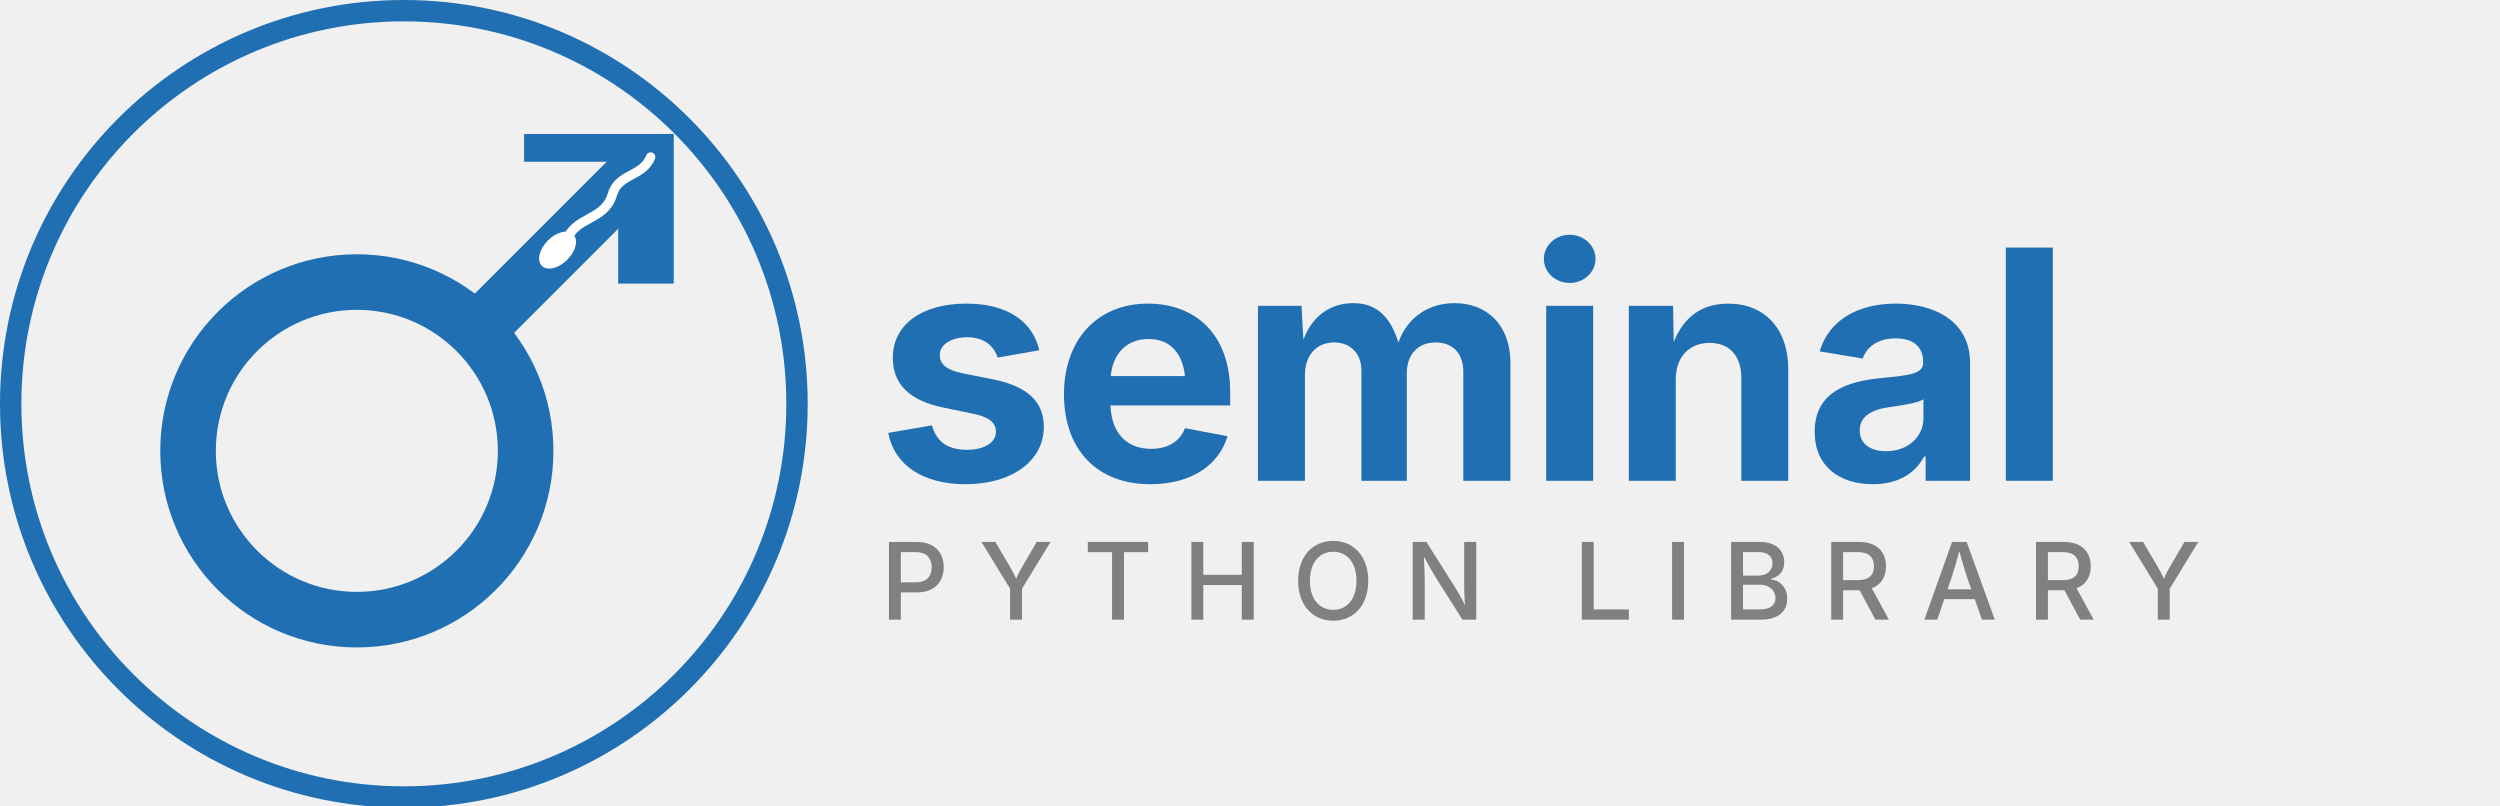
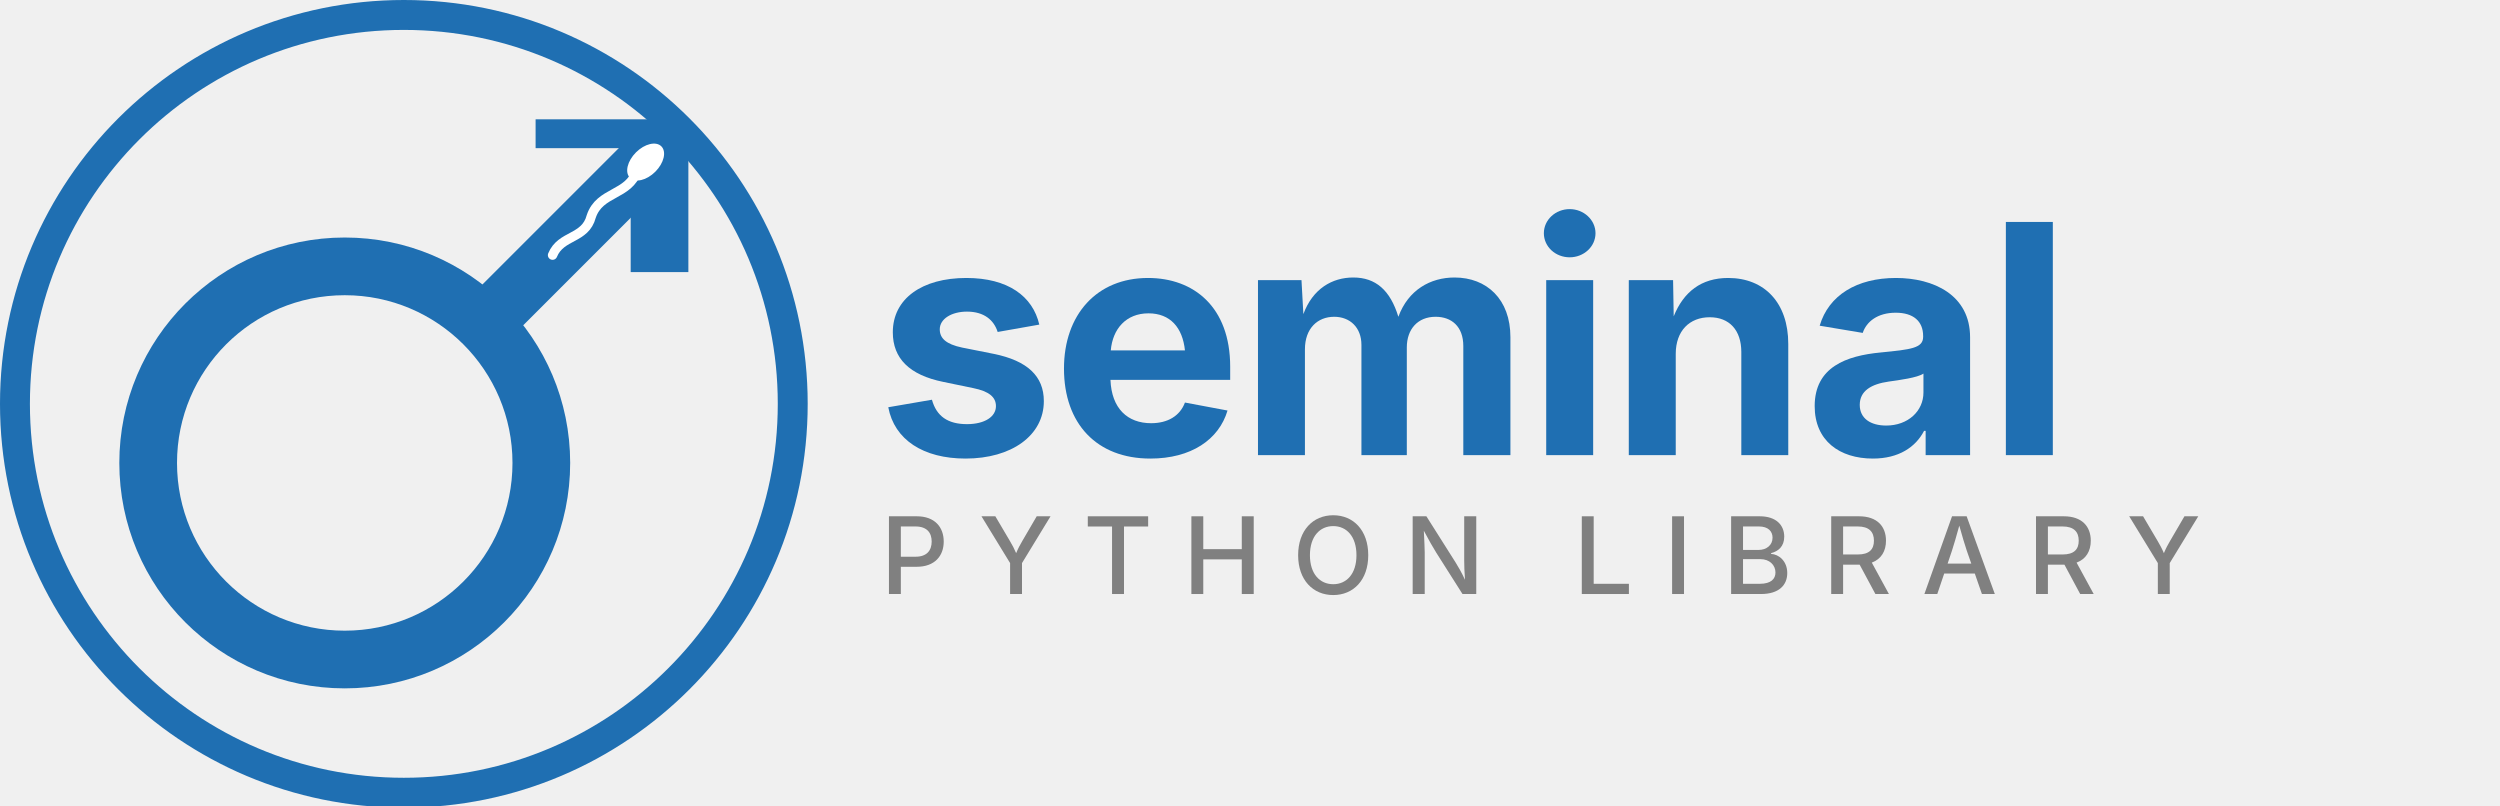
<svg xmlns="http://www.w3.org/2000/svg" viewBox="0 0 1170 377" width="1170" height="377" role="img" aria-label="seminal Python library">
-   <path fill="#1F6FB2" fill-rule="evenodd" d="M75.0,211.0 a92,92 0 1,0 184,0 a92,92 0 1,0 -184,0 M101.0,211.0 a66,66 0 1,1 132,0 a66,66 0 1,1 -132,0 Z" />
-   <path fill="#1F6FB2" d="M218.31,141.31 L293.12,66.50 L311.50,84.88 L236.69,159.69 Z" />
-   <path fill="#1F6FB2" d="M245.27,62.69 h70.04 v70.04 h-26.00 v-57.04 h-44.04 Z" />
-   <g transform="translate(264.9,113.1) rotate(135) scale(0.8)">
+   <path fill="#1F6FB2" fill-rule="evenodd" d="M55.842,216.658 a105.5,105.5 0 1,0 211.0,0 a105.5,105.5 0 1,0 -211.0,0 M82.842,216.658 a78.5,78.5 0 1,1 157.0,0 a78.5,78.5 0 1,1 -157.0,0 Z" />
+   <path fill="#1F6FB2" d="M224.16,134.75 L299.11,59.80 L318.20,78.89 L243.25,153.84 Z" />
+   <path fill="#1F6FB2" d="M250.66,55.84 h71.50 v71.50 h-27.00 v-58.00 h-44.50 Z" />
+   <g transform="translate(298.2,79.8) rotate(-45) scale(0.8)">
    <ellipse cx="7" cy="0" rx="13" ry="8" fill="#FFFFFF" />
    <path d="M0,0 C-14,7 -24,-7 -38,0 C-50,7 -58,-5 -70,0" fill="none" stroke="#FFFFFF" stroke-width="5.5" stroke-linecap="round" />
  </g>
-   <circle cx="189.0" cy="189.0" r="184.0" fill="none" stroke="#1F6FB2" stroke-width="10" />
+   <circle cx="189.0" cy="189.0" r="182.0" fill="none" stroke="#1F6FB2" stroke-width="14" />
  <g fill="#1F6FB2">
-     <path transform="translate(410.00,225.00) scale(0.073242,-0.073242)" d="M572 -22C865 -22 1072 125 1072 345C1072 504 968 603 752 647L551 687C445 709 407 748 407 804C407 871 483 917 581 917C690 917 753 863 777 787L1043 834C1001 1016 842 1132 577 1132C294 1132 107 1000 107 785C107 618 213 512 429 468L622 428C720 408 766 372 766 313C766 246 695 198 581 198C458 198 386 249 357 354L78 306C117 98 302 -22 572 -22Z" />
-     <path transform="translate(492.01,225.00) scale(0.073242,-0.073242)" d="M633 -22C893 -22 1071 99 1126 285L854 336C822 250 743 204 638 204C487 204 385 298 378 481H1143V565C1143 947 910 1132 618 1132C291 1132 81 898 81 553C81 200 291 -22 633 -22ZM380 669C392 807 478 906 621 906C760 906 839 815 854 669Z" />
-     <path transform="translate(579.36,225.00) scale(0.073242,-0.073242)" d="M128 0H428V676C428 810 509 884 615 884C717 884 789 814 789 705V0H1079V688C1079 805 1149 884 1263 884C1364 884 1440 823 1440 697V0H1741V754C1741 997 1589 1135 1384 1135C1230 1135 1088 1056 1025 884C973 1054 880 1135 737 1135C603 1135 478 1064 418 901L406 1118H128Z" />
-     <path transform="translate(714.25,225.00) scale(0.073242,-0.073242)" d="M128 0H428V1118H128ZM278 1264C368 1264 443 1332 443 1418C443 1503 368 1572 278 1572C187 1572 113 1503 113 1418C113 1332 187 1264 278 1264Z" />
-     <path transform="translate(752.90,225.00) scale(0.073242,-0.073242)" d="M428 647C428 795 517 881 645 881C771 881 847 798 847 659V0H1147V711C1147 973 995 1132 763 1132C591 1132 478 1043 415 887L411 1118H128V0H428Z" />
-     <path transform="translate(844.29,225.00) scale(0.073242,-0.073242)" d="M440 -22C605 -22 713 51 767 155H777V0H1061V753C1061 1024 827 1132 587 1132C337 1132 157 1021 100 827L375 781C399 853 470 910 586 910C698 910 761 856 761 761V756C761 683 682 675 490 656C270 635 68 563 68 313C68 92 227 -22 440 -22ZM525 189C426 189 356 234 356 321C356 411 430 454 541 470C607 479 726 495 763 521V400C763 282 665 189 525 189Z" />
-     <path transform="translate(929.37,225.00) scale(0.073242,-0.073242)" d="M428 1490H128V0H428Z" />
+     <path transform="translate(410.00,213.00) scale(0.073242,-0.073242)" d="M572 -22C865 -22 1072 125 1072 345C1072 504 968 603 752 647L551 687C445 709 407 748 407 804C407 871 483 917 581 917C690 917 753 863 777 787L1043 834C1001 1016 842 1132 577 1132C294 1132 107 1000 107 785C107 618 213 512 429 468L622 428C720 408 766 372 766 313C766 246 695 198 581 198C458 198 386 249 357 354L78 306C117 98 302 -22 572 -22Z" />
+     <path transform="translate(492.01,213.00) scale(0.073242,-0.073242)" d="M633 -22C893 -22 1071 99 1126 285L854 336C822 250 743 204 638 204C487 204 385 298 378 481H1143V565C1143 947 910 1132 618 1132C291 1132 81 898 81 553C81 200 291 -22 633 -22ZM380 669C392 807 478 906 621 906C760 906 839 815 854 669Z" />
+     <path transform="translate(579.36,213.00) scale(0.073242,-0.073242)" d="M128 0H428V676C428 810 509 884 615 884C717 884 789 814 789 705V0H1079V688C1079 805 1149 884 1263 884C1364 884 1440 823 1440 697V0H1741V754C1741 997 1589 1135 1384 1135C1230 1135 1088 1056 1025 884C973 1054 880 1135 737 1135C603 1135 478 1064 418 901L406 1118H128Z" />
+     <path transform="translate(714.25,213.00) scale(0.073242,-0.073242)" d="M128 0H428V1118H128ZM278 1264C368 1264 443 1332 443 1418C443 1503 368 1572 278 1572C187 1572 113 1503 113 1418C113 1332 187 1264 278 1264Z" />
+     <path transform="translate(752.90,213.00) scale(0.073242,-0.073242)" d="M428 647C428 795 517 881 645 881C771 881 847 798 847 659V0H1147V711C1147 973 995 1132 763 1132C591 1132 478 1043 415 887L411 1118H128V0H428Z" />
+     <path transform="translate(844.29,213.00) scale(0.073242,-0.073242)" d="M440 -22C605 -22 713 51 767 155H777V0H1061V753C1061 1024 827 1132 587 1132C337 1132 157 1021 100 827L375 781C399 853 470 910 586 910C698 910 761 856 761 761V756C761 683 682 675 490 656C270 635 68 563 68 313C68 92 227 -22 440 -22ZM525 189C426 189 356 234 356 321C356 411 430 454 541 470C607 479 726 495 763 521V400C763 282 665 189 525 189Z" />
+     <path transform="translate(929.37,213.00) scale(0.073242,-0.073242)" d="M428 1490H128V0H428Z" />
  </g>
  <g fill="#808080">
-     <path transform="translate(412.00,290.00) scale(0.024414,-0.024414)" d="M165 0H393V522H697C1043 522 1215 731 1215 1006C1215 1281 1044 1490 699 1490H165ZM393 715V1295H673C894 1295 984 1174 984 1006C984 838 894 715 675 715Z" />
-     <path transform="translate(458.08,290.00) scale(0.024414,-0.024414)" d="M600 0H828V593L1375 1490H1110L833 1015C789 940 753 873 716 783C679 871 643 937 597 1015L317 1490H51L600 593Z" />
-     <path transform="translate(506.89,290.00) scale(0.024414,-0.024414)" d="M90 1294H555V0H784V1294H1247V1490H90Z" />
-     <path transform="translate(553.54,290.00) scale(0.024414,-0.024414)" d="M165 0H393V664H1131V0H1360V1490H1131V860H393V1490H165Z" />
-     <path transform="translate(604.77,290.00) scale(0.024414,-0.024414)" d="M786 -20C1172 -20 1457 268 1457 744C1457 1222 1172 1510 786 1510C399 1510 113 1222 113 744C113 268 399 -20 786 -20ZM786 188C530 188 339 384 339 744C339 1105 530 1302 786 1302C1040 1302 1231 1106 1231 744C1231 384 1040 188 786 188Z" />
-     <path transform="translate(657.10,290.00) scale(0.024414,-0.024414)" d="M165 0H396V795C396 872 388 1026 379 1213C487 1013 544 910 617 793L1120 0H1384V1490H1153V642C1153 556 1157 417 1168 273C1102 416 1035 529 989 603L428 1490H165Z" />
-     <path transform="translate(736.25,290.00) scale(0.024414,-0.024414)" d="M165 0H1068V196H393V1490H165Z" />
-     <path transform="translate(778.52,290.00) scale(0.024414,-0.024414)" d="M393 1490H165V0H393Z" />
-     <path transform="translate(806.14,290.00) scale(0.024414,-0.024414)" d="M165 0H738C1084 0 1241 173 1241 402C1241 631 1080 761 931 769V784C1069 818 1183 913 1183 1099C1183 1319 1030 1490 714 1490H165ZM393 196V669H724C902 669 1015 554 1015 413C1015 289 929 196 715 196ZM393 845V1295H698C875 1295 959 1202 959 1080C959 937 843 845 692 845Z" />
-     <path transform="translate(852.98,290.00) scale(0.024414,-0.024414)" d="M165 0H393V563H697C701 563 706 563 710 563L1012 0H1271L943 602C1124 670 1215 822 1215 1022C1215 1297 1044 1490 699 1490H165ZM393 758V1295H673C893 1295 984 1190 984 1022C984 855 893 758 675 758Z" />
-     <path transform="translate(899.37,290.00) scale(0.024414,-0.024414)" d="M51 0H298L431 393H1017L1154 0H1401L861 1490H581ZM496 583 579 829C616 943 662 1098 720 1311C779 1100 824 948 864 829L950 583Z" />
-     <path transform="translate(948.82,290.00) scale(0.024414,-0.024414)" d="M165 0H393V563H697C701 563 706 563 710 563L1012 0H1271L943 602C1124 670 1215 822 1215 1022C1215 1297 1044 1490 699 1490H165ZM393 758V1295H673C893 1295 984 1190 984 1022C984 855 893 758 675 758Z" />
-     <path transform="translate(995.22,290.00) scale(0.024414,-0.024414)" d="M600 0H828V593L1375 1490H1110L833 1015C789 940 753 873 716 783C679 871 643 937 597 1015L317 1490H51L600 593Z" />
+     <path transform="translate(412.00,278.00) scale(0.024414,-0.024414)" d="M165 0H393V522H697C1043 522 1215 731 1215 1006C1215 1281 1044 1490 699 1490H165ZM393 715V1295H673C894 1295 984 1174 984 1006C984 838 894 715 675 715Z" />
+     <path transform="translate(458.08,278.00) scale(0.024414,-0.024414)" d="M600 0H828V593L1375 1490H1110L833 1015C789 940 753 873 716 783C679 871 643 937 597 1015L317 1490H51L600 593Z" />
+     <path transform="translate(506.89,278.00) scale(0.024414,-0.024414)" d="M90 1294H555V0H784V1294H1247V1490H90Z" />
+     <path transform="translate(553.54,278.00) scale(0.024414,-0.024414)" d="M165 0H393V664H1131V0H1360V1490H1131V860H393V1490H165Z" />
+     <path transform="translate(604.77,278.00) scale(0.024414,-0.024414)" d="M786 -20C1172 -20 1457 268 1457 744C1457 1222 1172 1510 786 1510C399 1510 113 1222 113 744C113 268 399 -20 786 -20ZM786 188C530 188 339 384 339 744C339 1105 530 1302 786 1302C1040 1302 1231 1106 1231 744C1231 384 1040 188 786 188Z" />
+     <path transform="translate(657.10,278.00) scale(0.024414,-0.024414)" d="M165 0H396V795C396 872 388 1026 379 1213C487 1013 544 910 617 793L1120 0H1384V1490H1153V642C1153 556 1157 417 1168 273C1102 416 1035 529 989 603L428 1490H165Z" />
+     <path transform="translate(736.25,278.00) scale(0.024414,-0.024414)" d="M165 0H1068V196H393V1490H165Z" />
+     <path transform="translate(778.52,278.00) scale(0.024414,-0.024414)" d="M393 1490H165V0H393Z" />
+     <path transform="translate(806.14,278.00) scale(0.024414,-0.024414)" d="M165 0H738C1084 0 1241 173 1241 402C1241 631 1080 761 931 769V784C1069 818 1183 913 1183 1099C1183 1319 1030 1490 714 1490H165ZM393 196V669H724C902 669 1015 554 1015 413C1015 289 929 196 715 196ZM393 845V1295H698C875 1295 959 1202 959 1080C959 937 843 845 692 845Z" />
+     <path transform="translate(852.98,278.00) scale(0.024414,-0.024414)" d="M165 0H393V563H697C701 563 706 563 710 563L1012 0H1271L943 602C1124 670 1215 822 1215 1022C1215 1297 1044 1490 699 1490H165ZM393 758V1295H673C893 1295 984 1190 984 1022C984 855 893 758 675 758Z" />
+     <path transform="translate(899.37,278.00) scale(0.024414,-0.024414)" d="M51 0H298L431 393H1017L1154 0H1401L861 1490H581ZM496 583 579 829C616 943 662 1098 720 1311C779 1100 824 948 864 829L950 583Z" />
+     <path transform="translate(948.82,278.00) scale(0.024414,-0.024414)" d="M165 0H393V563H697C701 563 706 563 710 563L1012 0H1271L943 602C1124 670 1215 822 1215 1022C1215 1297 1044 1490 699 1490H165ZM393 758V1295H673C893 1295 984 1190 984 1022C984 855 893 758 675 758Z" />
+     <path transform="translate(995.22,278.00) scale(0.024414,-0.024414)" d="M600 0H828V593L1375 1490H1110L833 1015C789 940 753 873 716 783C679 871 643 937 597 1015L317 1490H51L600 593Z" />
  </g>
</svg>
